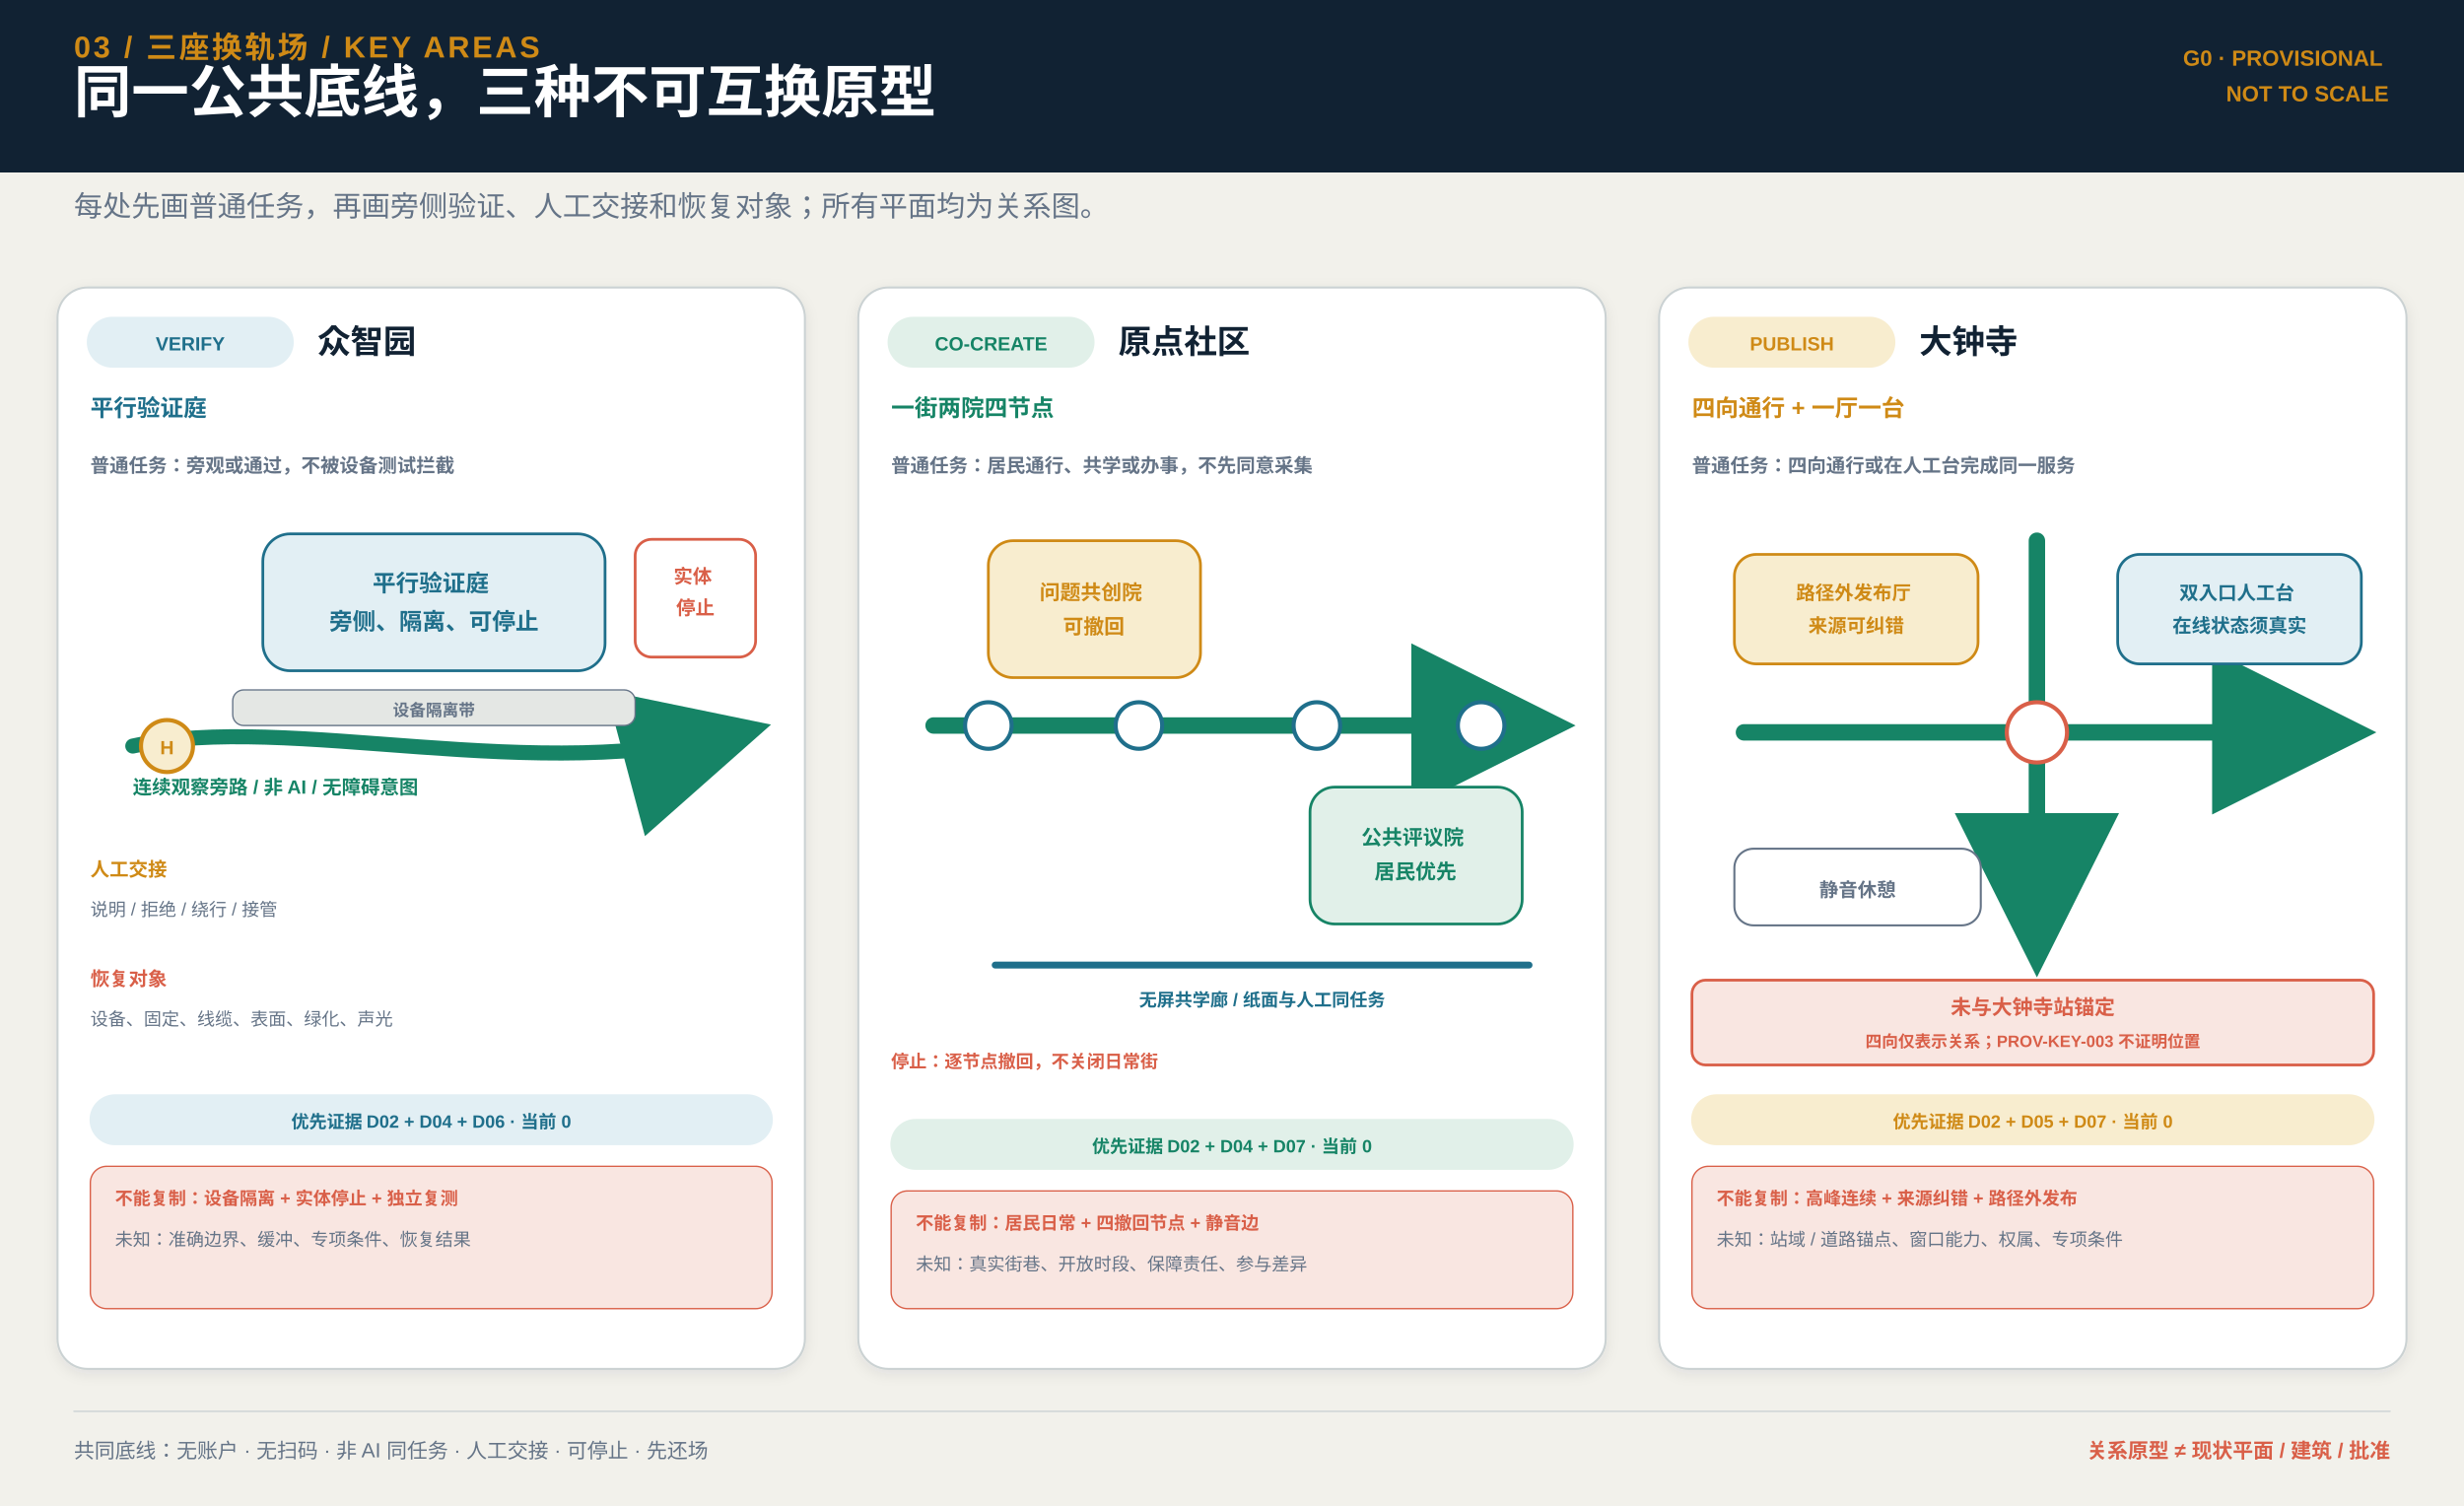
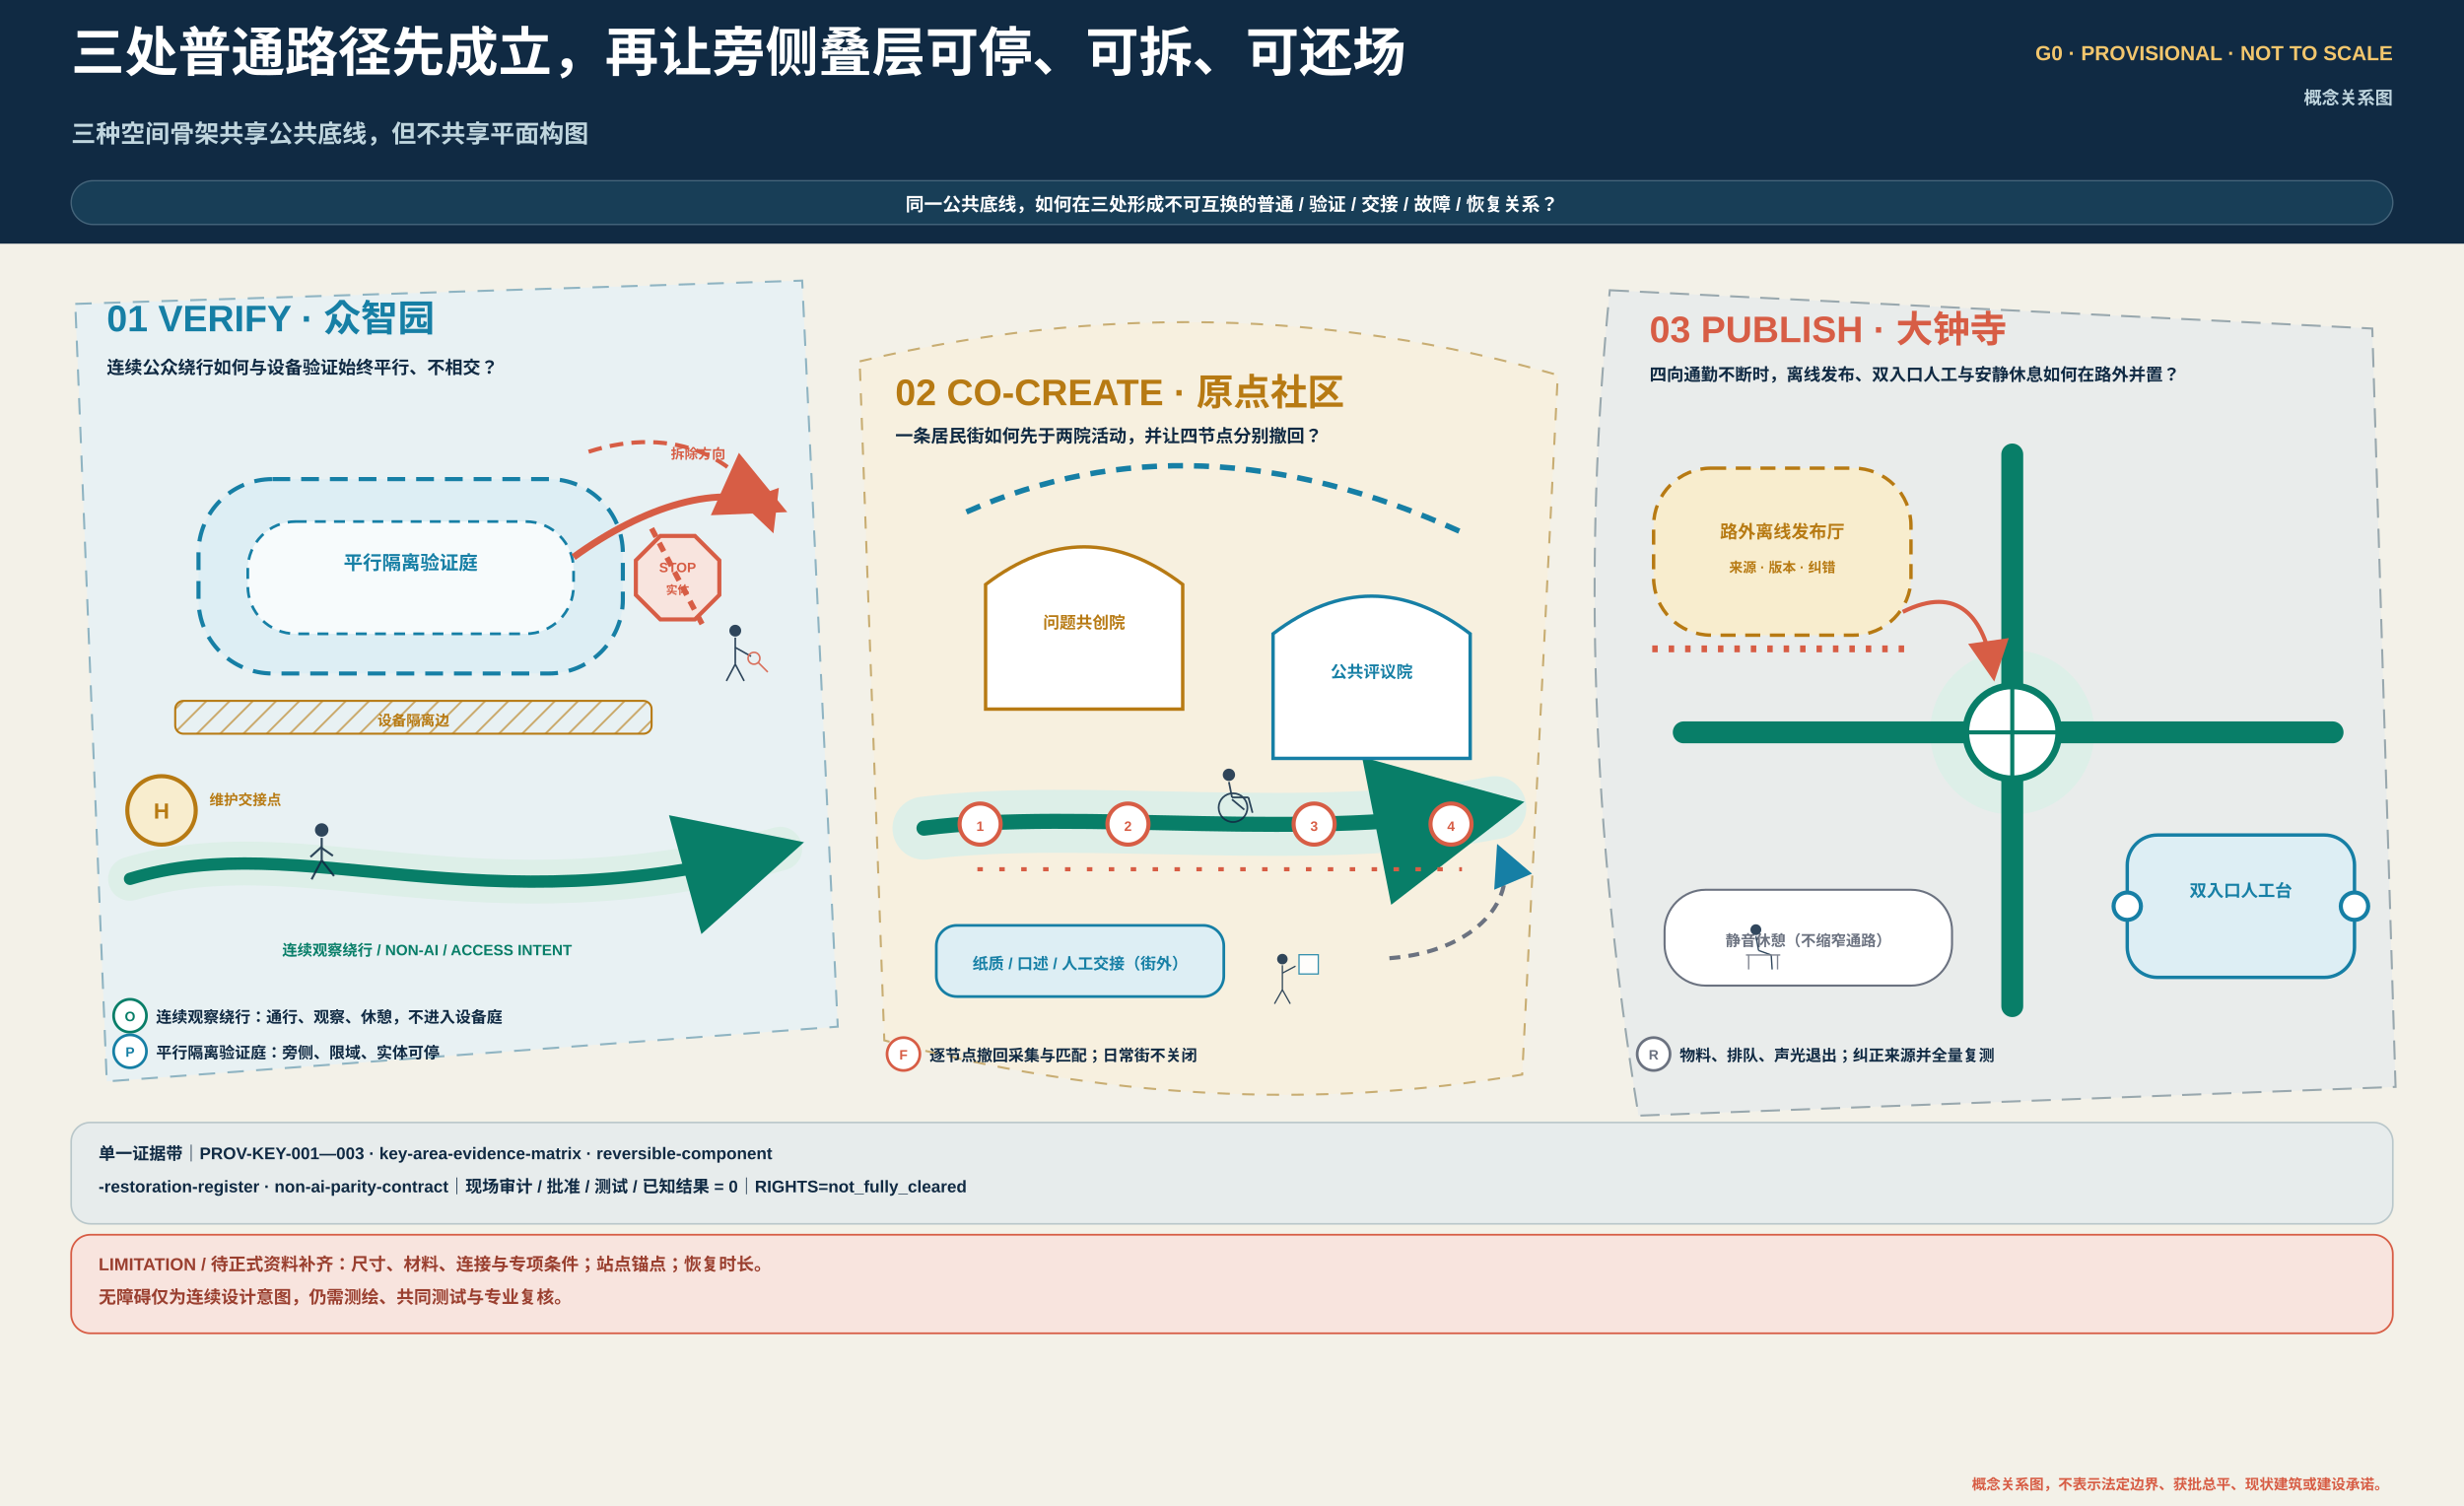
- <svg xmlns="http://www.w3.org/2000/svg" width="1800" height="1100" viewBox="0 0 1800 1100" role="img">
+ <svg xmlns="http://www.w3.org/2000/svg" width="1800" height="1100" viewBox="0 0 1800 1100" role="img" aria-labelledby="title desc" data-task3-contract="r19-spatial-drawings-v1" data-family="key-areas" data-language="zh" data-main-question-count="1">
  <defs>
+     <pattern id="hatch-gold" width="12" height="12" patternUnits="userSpaceOnUse" patternTransform="rotate(45)">
+       <line x1="0" y1="0" x2="0" y2="12" stroke="#B77A13" stroke-width="3" opacity=".55" />
+     </pattern>
+     <pattern id="hatch-coral" width="12" height="12" patternUnits="userSpaceOnUse" patternTransform="rotate(45)">
+       <line x1="0" y1="0" x2="0" y2="12" stroke="#D75D45" stroke-width="3" opacity=".52" />
+     </pattern>
    <marker id="arrow-green" markerWidth="10" markerHeight="10" refX="8" refY="5" orient="auto">
-       <path d="M0,0 L10,5 L0,10 Z" fill="#168466" />
+       <path d="M0,0 L10,5 L0,10 Z" fill="#087E68" />
    </marker>
-     <marker id="arrow-ink" markerWidth="10" markerHeight="10" refX="8" refY="5" orient="auto">
-       <path d="M0,0 L10,5 L0,10 Z" fill="#112233" />
+     <marker id="arrow-coral" markerWidth="10" markerHeight="10" refX="8" refY="5" orient="auto">
+       <path d="M0,0 L10,5 L0,10 Z" fill="#D75D45" />
    </marker>
-     <pattern id="hatch" width="12" height="12" patternUnits="userSpaceOnUse" patternTransform="rotate(45)">
-       <line x1="0" y1="0" x2="0" y2="12" stroke="#CF8A16" stroke-width="3" opacity=".55" />
-     </pattern>
-     <filter id="shadow" x="-20%" y="-20%" width="140%" height="140%">
-       <feDropShadow dx="0" dy="3" stdDeviation="5" flood-color="#112233" flood-opacity=".08" />
+     <marker id="arrow-blue" markerWidth="10" markerHeight="10" refX="8" refY="5" orient="auto">
+       <path d="M0,0 L10,5 L0,10 Z" fill="#167FA5" />
+     </marker>
+     <filter id="soft-shadow" x="-15%" y="-15%" width="130%" height="130%">
+       <feDropShadow dx="0" dy="4" stdDeviation="7" flood-color="#102A43" flood-opacity=".10" />
    </filter>
  </defs>
-   <rect width="1800" height="1100" fill="#F2F1EB" />
-   <rect width="1800" height="126" fill="#112233" />
-   <text x="54" y="42" text-anchor="start" fill="#CF8A16" font-family="Noto Sans SC, Microsoft YaHei, Segoe UI, Arial, sans-serif" font-size="22" font-weight="700" font-style="normal" letter-spacing="2" text-rendering="geometricPrecision">
-     <tspan x="54" dy="0">03 / 三座换轨场 / KEY AREAS</tspan>
-   </text>
-   <text x="54" y="82" text-anchor="start" fill="#FFFFFF" font-family="Noto Sans SC, Microsoft YaHei, Segoe UI, Arial, sans-serif" font-size="42" font-weight="700" font-style="normal" letter-spacing="0" text-rendering="geometricPrecision">
-     <tspan x="54" dy="0">同一公共底线，三种不可互换原型</tspan>
-   </text>
-   <text x="1745" y="48" text-anchor="end" fill="#CF8A16" font-family="Noto Sans SC, Microsoft YaHei, Segoe UI, Arial, sans-serif" font-size="16" font-weight="700" font-style="normal" letter-spacing="0" text-rendering="geometricPrecision">
-     <tspan x="1745" dy="0">G0 · PROVISIONAL</tspan>
-     <tspan x="1745" dy="26">NOT TO SCALE</tspan>
-   </text>
-   <text x="54" y="158" text-anchor="start" fill="#657487" font-family="Noto Sans SC, Microsoft YaHei, Segoe UI, Arial, sans-serif" font-size="21" font-weight="400" font-style="normal" letter-spacing="0" text-rendering="geometricPrecision">
-     <tspan x="54" dy="0">每处先画普通任务，再画旁侧验证、人工交接和恢复对象；所有平面均为关系图。</tspan>
-   </text>
-   <rect x="42" y="210" width="546" height="790" rx="22" fill="#FFFFFF" stroke="#CBD2D3" stroke-width="1.5" filter="url(#shadow)" />
-   <rect x="64" y="232" width="150" height="36" rx="18" fill="#E2EFF4" stroke="#E2EFF4" stroke-width="1.2" />
-   <text x="139.0" y="256" text-anchor="middle" fill="#1F6F8B" font-family="Noto Sans SC, Microsoft YaHei, Segoe UI, Arial, sans-serif" font-size="14" font-weight="700" font-style="normal" letter-spacing="0" text-rendering="geometricPrecision">
-     <tspan x="139.0" dy="0">VERIFY</tspan>
-   </text>
-   <text x="232" y="258" text-anchor="start" fill="#112233" font-family="Noto Sans SC, Microsoft YaHei, Segoe UI, Arial, sans-serif" font-size="24" font-weight="700" font-style="normal" letter-spacing="0" text-rendering="geometricPrecision">
-     <tspan x="232" dy="0">众智园</tspan>
-   </text>
-   <text x="66" y="304" text-anchor="start" fill="#1F6F8B" font-family="Noto Sans SC, Microsoft YaHei, Segoe UI, Arial, sans-serif" font-size="17" font-weight="700" font-style="normal" letter-spacing="0" text-rendering="geometricPrecision">
-     <tspan x="66" dy="0">平行验证庭</tspan>
-   </text>
-   <rect x="627" y="210" width="546" height="790" rx="22" fill="#FFFFFF" stroke="#CBD2D3" stroke-width="1.5" filter="url(#shadow)" />
-   <rect x="649" y="232" width="150" height="36" rx="18" fill="#E1F0E9" stroke="#E1F0E9" stroke-width="1.2" />
-   <text x="724.0" y="256" text-anchor="middle" fill="#168466" font-family="Noto Sans SC, Microsoft YaHei, Segoe UI, Arial, sans-serif" font-size="14" font-weight="700" font-style="normal" letter-spacing="0" text-rendering="geometricPrecision">
-     <tspan x="724.0" dy="0">CO-CREATE</tspan>
-   </text>
-   <text x="817" y="258" text-anchor="start" fill="#112233" font-family="Noto Sans SC, Microsoft YaHei, Segoe UI, Arial, sans-serif" font-size="24" font-weight="700" font-style="normal" letter-spacing="0" text-rendering="geometricPrecision">
-     <tspan x="817" dy="0">原点社区</tspan>
-   </text>
-   <text x="651" y="304" text-anchor="start" fill="#168466" font-family="Noto Sans SC, Microsoft YaHei, Segoe UI, Arial, sans-serif" font-size="17" font-weight="700" font-style="normal" letter-spacing="0" text-rendering="geometricPrecision">
-     <tspan x="651" dy="0">一街两院四节点</tspan>
-   </text>
-   <rect x="1212" y="210" width="546" height="790" rx="22" fill="#FFFFFF" stroke="#CBD2D3" stroke-width="1.5" filter="url(#shadow)" />
-   <rect x="1234" y="232" width="150" height="36" rx="18" fill="#F8EDCF" stroke="#F8EDCF" stroke-width="1.2" />
-   <text x="1309.0" y="256" text-anchor="middle" fill="#CF8A16" font-family="Noto Sans SC, Microsoft YaHei, Segoe UI, Arial, sans-serif" font-size="14" font-weight="700" font-style="normal" letter-spacing="0" text-rendering="geometricPrecision">
-     <tspan x="1309.0" dy="0">PUBLISH</tspan>
-   </text>
-   <text x="1402" y="258" text-anchor="start" fill="#112233" font-family="Noto Sans SC, Microsoft YaHei, Segoe UI, Arial, sans-serif" font-size="24" font-weight="700" font-style="normal" letter-spacing="0" text-rendering="geometricPrecision">
-     <tspan x="1402" dy="0">大钟寺</tspan>
-   </text>
-   <text x="1236" y="304" text-anchor="start" fill="#CF8A16" font-family="Noto Sans SC, Microsoft YaHei, Segoe UI, Arial, sans-serif" font-size="17" font-weight="700" font-style="normal" letter-spacing="0" text-rendering="geometricPrecision">
-     <tspan x="1236" dy="0">四向通行 + 一厅一台</tspan>
-   </text>
-   <text x="66" y="345" text-anchor="start" fill="#657487" font-family="Noto Sans SC, Microsoft YaHei, Segoe UI, Arial, sans-serif" font-size="14" font-weight="600" font-style="normal" letter-spacing="0" text-rendering="geometricPrecision">
-     <tspan x="66" dy="0">普通任务：旁观或通过，不被设备测试拦截</tspan>
-   </text>
-   <path d="M97 545 C212 520 392 575 542 535" fill="none" stroke="#168466" stroke-width="11" stroke-linecap="round" stroke-linejoin="round" opacity="1.0" marker-end="url(#arrow-green)" />
-   <text x="97" y="580" text-anchor="start" fill="#168466" font-family="Noto Sans SC, Microsoft YaHei, Segoe UI, Arial, sans-serif" font-size="14" font-weight="700" font-style="normal" letter-spacing="0" text-rendering="geometricPrecision">
-     <tspan x="97" dy="0">连续观察旁路 / 非 AI / 无障碍意图</tspan>
-   </text>
-   <rect x="192" y="390" width="250" height="100" rx="20" fill="#E2EFF4" stroke="#1F6F8B" stroke-width="2" />
-   <text x="317" y="432" text-anchor="middle" fill="#1F6F8B" font-family="Noto Sans SC, Microsoft YaHei, Segoe UI, Arial, sans-serif" font-size="17" font-weight="700" font-style="normal" letter-spacing="0" text-rendering="geometricPrecision">
-     <tspan x="317" dy="0">平行验证庭</tspan>
-     <tspan x="317" dy="28">旁侧、隔离、可停止</tspan>
-   </text>
-   <rect x="170" y="504" width="294" height="26" rx="8" fill="#E4E7E4" stroke="#657487" stroke-width="1" />
-   <text x="317" y="523" text-anchor="middle" fill="#657487" font-family="Noto Sans SC, Microsoft YaHei, Segoe UI, Arial, sans-serif" font-size="12" font-weight="700" font-style="normal" letter-spacing="0" text-rendering="geometricPrecision">
-     <tspan x="317" dy="0">设备隔离带</tspan>
-   </text>
-   <rect x="464" y="394" width="88" height="86" rx="12" fill="#FFFFFF" stroke="#D95F48" stroke-width="2" />
-   <text x="508" y="426" text-anchor="middle" fill="#D95F48" font-family="Noto Sans SC, Microsoft YaHei, Segoe UI, Arial, sans-serif" font-size="14" font-weight="700" font-style="normal" letter-spacing="0" text-rendering="geometricPrecision">
-     <tspan x="508" dy="0">实体</tspan>
-     <tspan x="508" dy="23">停止</tspan>
-   </text>
-   <circle cx="122" cy="545" r="19" fill="#F8EDCF" stroke="#CF8A16" stroke-width="3" />
-   <text x="122" y="551" text-anchor="middle" fill="#CF8A16" font-family="Noto Sans SC, Microsoft YaHei, Segoe UI, Arial, sans-serif" font-size="14" font-weight="700" font-style="normal" letter-spacing="0" text-rendering="geometricPrecision">
-     <tspan x="122" dy="0">H</tspan>
-   </text>
-   <text x="66" y="640" text-anchor="start" fill="#CF8A16" font-family="Noto Sans SC, Microsoft YaHei, Segoe UI, Arial, sans-serif" font-size="14" font-weight="700" font-style="normal" letter-spacing="0" text-rendering="geometricPrecision">
-     <tspan x="66" dy="0">人工交接</tspan>
-   </text>
-   <text x="66" y="669" text-anchor="start" fill="#657487" font-family="Noto Sans SC, Microsoft YaHei, Segoe UI, Arial, sans-serif" font-size="13" font-weight="400" font-style="normal" letter-spacing="0" text-rendering="geometricPrecision">
-     <tspan x="66" dy="0">说明 / 拒绝 / 绕行 / 接管</tspan>
-   </text>
-   <text x="66" y="720" text-anchor="start" fill="#D95F48" font-family="Noto Sans SC, Microsoft YaHei, Segoe UI, Arial, sans-serif" font-size="14" font-weight="700" font-style="normal" letter-spacing="0" text-rendering="geometricPrecision">
-     <tspan x="66" dy="0">恢复对象</tspan>
-   </text>
-   <text x="66" y="749" text-anchor="start" fill="#657487" font-family="Noto Sans SC, Microsoft YaHei, Segoe UI, Arial, sans-serif" font-size="13" font-weight="400" font-style="normal" letter-spacing="0" text-rendering="geometricPrecision">
-     <tspan x="66" dy="0">设备、固定、线缆、表面、绿化、声光</tspan>
-   </text>
-   <rect x="66" y="800" width="498" height="36" rx="18" fill="#E2EFF4" stroke="#E2EFF4" stroke-width="1.2" />
-   <text x="315.0" y="824" text-anchor="middle" fill="#1F6F8B" font-family="Noto Sans SC, Microsoft YaHei, Segoe UI, Arial, sans-serif" font-size="13" font-weight="700" font-style="normal" letter-spacing="0" text-rendering="geometricPrecision">
-     <tspan x="315.0" dy="0">优先证据 D02 + D04 + D06 · 当前 0</tspan>
-   </text>
-   <rect x="66" y="852" width="498" height="104" rx="12" fill="#F9E6E1" stroke="#D95F48" stroke-width="1" />
-   <text x="84" y="880" text-anchor="start" fill="#D95F48" font-family="Noto Sans SC, Microsoft YaHei, Segoe UI, Arial, sans-serif" font-size="13" font-weight="700" font-style="normal" letter-spacing="0" text-rendering="geometricPrecision">
-     <tspan x="84" dy="0">不能复制：设备隔离 + 实体停止 + 独立复测</tspan>
-   </text>
-   <text x="84" y="910" text-anchor="start" fill="#657487" font-family="Noto Sans SC, Microsoft YaHei, Segoe UI, Arial, sans-serif" font-size="13" font-weight="500" font-style="normal" letter-spacing="0" text-rendering="geometricPrecision">
-     <tspan x="84" dy="0">未知：准确边界、缓冲、专项条件、恢复结果</tspan>
-   </text>
-   <text x="651" y="345" text-anchor="start" fill="#657487" font-family="Noto Sans SC, Microsoft YaHei, Segoe UI, Arial, sans-serif" font-size="14" font-weight="600" font-style="normal" letter-spacing="0" text-rendering="geometricPrecision">
-     <tspan x="651" dy="0">普通任务：居民通行、共学或办事，不先同意采集</tspan>
-   </text>
-   <line x1="682" y1="530" x2="1127" y2="530" stroke="#168466" stroke-width="12" stroke-linecap="round" opacity="1.0" marker-end="url(#arrow-green)" />
-   <circle cx="722" cy="530" r="17" fill="#FFFFFF" stroke="#1F6F8B" stroke-width="3" />
-   <circle cx="832" cy="530" r="17" fill="#FFFFFF" stroke="#1F6F8B" stroke-width="3" />
-   <circle cx="962" cy="530" r="17" fill="#FFFFFF" stroke="#1F6F8B" stroke-width="3" />
-   <circle cx="1082" cy="530" r="17" fill="#FFFFFF" stroke="#1F6F8B" stroke-width="3" />
-   <rect x="722" y="395" width="155" height="100" rx="18" fill="#F8EDCF" stroke="#CF8A16" stroke-width="2" />
-   <rect x="957" y="575" width="155" height="100" rx="18" fill="#E1F0E9" stroke="#168466" stroke-width="2" />
-   <text x="799" y="438" text-anchor="middle" fill="#CF8A16" font-family="Noto Sans SC, Microsoft YaHei, Segoe UI, Arial, sans-serif" font-size="15" font-weight="700" font-style="normal" letter-spacing="0" text-rendering="geometricPrecision">
-     <tspan x="799" dy="0">问题共创院</tspan>
-     <tspan x="799" dy="25">可撤回</tspan>
-   </text>
-   <text x="1034" y="617" text-anchor="middle" fill="#168466" font-family="Noto Sans SC, Microsoft YaHei, Segoe UI, Arial, sans-serif" font-size="15" font-weight="700" font-style="normal" letter-spacing="0" text-rendering="geometricPrecision">
-     <tspan x="1034" dy="0">公共评议院</tspan>
-     <tspan x="1034" dy="25">居民优先</tspan>
-   </text>
-   <line x1="727" y1="705" x2="1117" y2="705" stroke="#1F6F8B" stroke-width="5" stroke-linecap="round" opacity="1.0" />
-   <text x="922" y="735" text-anchor="middle" fill="#1F6F8B" font-family="Noto Sans SC, Microsoft YaHei, Segoe UI, Arial, sans-serif" font-size="13" font-weight="700" font-style="normal" letter-spacing="0" text-rendering="geometricPrecision">
-     <tspan x="922" dy="0">无屏共学廊 / 纸面与人工同任务</tspan>
-   </text>
-   <text x="651" y="780" text-anchor="start" fill="#D95F48" font-family="Noto Sans SC, Microsoft YaHei, Segoe UI, Arial, sans-serif" font-size="13" font-weight="700" font-style="normal" letter-spacing="0" text-rendering="geometricPrecision">
-     <tspan x="651" dy="0">停止：逐节点撤回，不关闭日常街</tspan>
-   </text>
-   <rect x="651" y="818" width="498" height="36" rx="18" fill="#E1F0E9" stroke="#E1F0E9" stroke-width="1.2" />
-   <text x="900.0" y="842" text-anchor="middle" fill="#168466" font-family="Noto Sans SC, Microsoft YaHei, Segoe UI, Arial, sans-serif" font-size="13" font-weight="700" font-style="normal" letter-spacing="0" text-rendering="geometricPrecision">
-     <tspan x="900.0" dy="0">优先证据 D02 + D04 + D07 · 当前 0</tspan>
-   </text>
-   <rect x="651" y="870" width="498" height="86" rx="12" fill="#F9E6E1" stroke="#D95F48" stroke-width="1" />
-   <text x="669" y="898" text-anchor="start" fill="#D95F48" font-family="Noto Sans SC, Microsoft YaHei, Segoe UI, Arial, sans-serif" font-size="13" font-weight="700" font-style="normal" letter-spacing="0" text-rendering="geometricPrecision">
-     <tspan x="669" dy="0">不能复制：居民日常 + 四撤回节点 + 静音边</tspan>
-   </text>
-   <text x="669" y="928" text-anchor="start" fill="#657487" font-family="Noto Sans SC, Microsoft YaHei, Segoe UI, Arial, sans-serif" font-size="13" font-weight="500" font-style="normal" letter-spacing="0" text-rendering="geometricPrecision">
-     <tspan x="669" dy="0">未知：真实街巷、开放时段、保障责任、参与差异</tspan>
-   </text>
-   <text x="1236" y="345" text-anchor="start" fill="#657487" font-family="Noto Sans SC, Microsoft YaHei, Segoe UI, Arial, sans-serif" font-size="14" font-weight="600" font-style="normal" letter-spacing="0" text-rendering="geometricPrecision">
-     <tspan x="1236" dy="0">普通任务：四向通行或在人工台完成同一服务</tspan>
-   </text>
-   <line x1="1274" y1="535" x2="1712" y2="535" stroke="#168466" stroke-width="12" stroke-linecap="round" opacity="1.0" marker-end="url(#arrow-green)" />
-   <line x1="1488" y1="395" x2="1488" y2="690" stroke="#168466" stroke-width="12" stroke-linecap="round" opacity="1.0" marker-end="url(#arrow-green)" />
-   <circle cx="1488" cy="535" r="22" fill="#FFFFFF" stroke="#D95F48" stroke-width="3" />
-   <rect x="1267" y="405" width="178" height="80" rx="16" fill="#F8EDCF" stroke="#CF8A16" stroke-width="2" />
-   <text x="1356" y="438" text-anchor="middle" fill="#CF8A16" font-family="Noto Sans SC, Microsoft YaHei, Segoe UI, Arial, sans-serif" font-size="14" font-weight="700" font-style="normal" letter-spacing="0" text-rendering="geometricPrecision">
-     <tspan x="1356" dy="0">路径外发布厅</tspan>
-     <tspan x="1356" dy="24">来源可纠错</tspan>
-   </text>
-   <rect x="1547" y="405" width="178" height="80" rx="16" fill="#E2EFF4" stroke="#1F6F8B" stroke-width="2" />
-   <text x="1636" y="438" text-anchor="middle" fill="#1F6F8B" font-family="Noto Sans SC, Microsoft YaHei, Segoe UI, Arial, sans-serif" font-size="14" font-weight="700" font-style="normal" letter-spacing="0" text-rendering="geometricPrecision">
-     <tspan x="1636" dy="0">双入口人工台</tspan>
-     <tspan x="1636" dy="24">在线状态须真实</tspan>
-   </text>
-   <rect x="1267" y="620" width="180" height="56" rx="14" fill="#FFFFFF" stroke="#657487" stroke-width="1.5" />
-   <text x="1357" y="655" text-anchor="middle" fill="#657487" font-family="Noto Sans SC, Microsoft YaHei, Segoe UI, Arial, sans-serif" font-size="14" font-weight="700" font-style="normal" letter-spacing="0" text-rendering="geometricPrecision">
-     <tspan x="1357" dy="0">静音休憩</tspan>
-   </text>
-   <rect x="1236" y="716" width="498" height="62" rx="10" fill="#F9E6E1" stroke="#D95F48" stroke-width="2" />
-   <text x="1485" y="741" text-anchor="middle" fill="#D95F48" font-family="Noto Sans SC, Microsoft YaHei, Segoe UI, Arial, sans-serif" font-size="15" font-weight="700" font-style="normal" letter-spacing="0" text-rendering="geometricPrecision">
-     <tspan x="1485" dy="0">未与大钟寺站锚定</tspan>
-   </text>
-   <text x="1485" y="765" text-anchor="middle" fill="#D95F48" font-family="Noto Sans SC, Microsoft YaHei, Segoe UI, Arial, sans-serif" font-size="12" font-weight="600" font-style="normal" letter-spacing="0" text-rendering="geometricPrecision">
-     <tspan x="1485" dy="0">四向仅表示关系；PROV-KEY-003 不证明位置</tspan>
-   </text>
-   <rect x="1236" y="800" width="498" height="36" rx="18" fill="#F8EDCF" stroke="#F8EDCF" stroke-width="1.2" />
-   <text x="1485.0" y="824" text-anchor="middle" fill="#CF8A16" font-family="Noto Sans SC, Microsoft YaHei, Segoe UI, Arial, sans-serif" font-size="13" font-weight="700" font-style="normal" letter-spacing="0" text-rendering="geometricPrecision">
-     <tspan x="1485.0" dy="0">优先证据 D02 + D05 + D07 · 当前 0</tspan>
-   </text>
-   <rect x="1236" y="852" width="498" height="104" rx="12" fill="#F9E6E1" stroke="#D95F48" stroke-width="1" />
-   <text x="1254" y="880" text-anchor="start" fill="#D95F48" font-family="Noto Sans SC, Microsoft YaHei, Segoe UI, Arial, sans-serif" font-size="13" font-weight="700" font-style="normal" letter-spacing="0" text-rendering="geometricPrecision">
-     <tspan x="1254" dy="0">不能复制：高峰连续 + 来源纠错 + 路径外发布</tspan>
-   </text>
-   <text x="1254" y="910" text-anchor="start" fill="#657487" font-family="Noto Sans SC, Microsoft YaHei, Segoe UI, Arial, sans-serif" font-size="13" font-weight="500" font-style="normal" letter-spacing="0" text-rendering="geometricPrecision">
-     <tspan x="1254" dy="0">未知：站域 / 道路锚点、窗口能力、权属、专项条件</tspan>
-   </text>
-   <line x1="54" y1="1031" x2="1746" y2="1031" stroke="#CBD2D3" stroke-width="1" stroke-linecap="round" opacity="1.0" />
-   <text x="54" y="1065" text-anchor="start" fill="#657487" font-family="Noto Sans SC, Microsoft YaHei, Segoe UI, Arial, sans-serif" font-size="15" font-weight="500" font-style="normal" letter-spacing="0" text-rendering="geometricPrecision">
-     <tspan x="54" dy="0">共同底线：无账户 · 无扫码 · 非 AI 同任务 · 人工交接 · 可停止 · 先还场</tspan>
-   </text>
-   <text x="1746" y="1065" text-anchor="end" fill="#D95F48" font-family="Noto Sans SC, Microsoft YaHei, Segoe UI, Arial, sans-serif" font-size="15" font-weight="700" font-style="normal" letter-spacing="0" text-rendering="geometricPrecision">
-     <tspan x="1746" dy="0">关系原型 ≠ 现状平面 / 建筑 / 批准</tspan>
-   </text>
+   <rect x="0" y="0" width="1800" height="1100" fill="#F3F1E8" />
+   <rect x="0" y="0" width="1800" height="178" fill="#102A43" />
+   <g data-collision-zone="header-title">
+     <text x="52" y="52" font-family="Microsoft YaHei,Segoe UI,Arial,sans-serif" font-size="39" font-weight="900" fill="#FFFFFF" text-anchor="start" data-label="true">
+       <tspan x="52" dy="0">三处普通路径先成立，再让旁侧叠层可停、可拆、可还场</tspan>
+     </text>
+     <text x="52" y="104" font-family="Microsoft YaHei,Segoe UI,Arial,sans-serif" font-size="18" font-weight="700" fill="#BFD5DE" text-anchor="start" data-label="true">
+       <tspan x="52" dy="0">三种空间骨架共享公共底线，但不共享平面构图</tspan>
+     </text>
+   </g>
+   <g data-collision-zone="header-status">
+     <text x="1748" y="44" font-family="Microsoft YaHei,Segoe UI,Arial,sans-serif" font-size="15" font-weight="900" fill="#F2C66D" text-anchor="end" data-label="true">
+       <tspan x="1748" dy="0">G0 · PROVISIONAL · NOT TO SCALE</tspan>
+     </text>
+     <text x="1748" y="76" font-family="Microsoft YaHei,Segoe UI,Arial,sans-serif" font-size="13" font-weight="700" fill="#BFD5DE" text-anchor="end" data-label="true">
+       <tspan x="1748" dy="0">概念关系图</tspan>
+     </text>
+   </g>
+   <g data-collision-zone="main-question">
+     <rect x="52" y="132" width="1696" height="32" rx="16" fill="#183E57" stroke="#45647A" stroke-width="1" />
+     <text x="900" y="154" font-family="Microsoft YaHei,Segoe UI,Arial,sans-serif" font-size="13.5" font-weight="800" fill="#FFFFFF" text-anchor="middle" data-label="true" data-role="main-question" data-object-id="key-areas-main-question">
+       <tspan x="900" dy="0">同一公共底线，如何在三处形成不可互换的普通 / 验证 / 交接 / 故障 / 恢复关系？</tspan>
+     </text>
+   </g>
+   <g data-place-root="zhongzhiyuan" data-place="zhongzhiyuan" data-composition="parallel-bypass-proof-court" data-collision-zone="zzy-root">
+     <path d="M55 222 L586 205 L612 750 L78 790 Z" fill="#E8F1F3" stroke="#8FB4C2" stroke-width="1.5" stroke-dasharray="12 9" />
+     <g data-collision-zone="zzy-heading">
+       <text x="78" y="242" font-family="Microsoft YaHei,Segoe UI,Arial,sans-serif" font-size="27" font-weight="900" fill="#167FA5" text-anchor="start" data-label="true">
+         <tspan x="78" dy="0">01  VERIFY · 众智园</tspan>
+       </text>
+       <text x="78" y="273" font-family="Microsoft YaHei,Segoe UI,Arial,sans-serif" font-size="13" font-weight="750" fill="#102A43" text-anchor="start" data-label="true">
+         <tspan x="78" dy="0">连续公众绕行如何与设备验证始终平行、不相交？</tspan>
+       </text>
+     </g>
+     <g data-place="zhongzhiyuan" data-object-kind="ordinary" data-object-id="zzy-ordinary">
+       <path d="M95 642 C220 604 350 680 570 620" fill="none" stroke="#DDEFE8" stroke-width="32" stroke-linecap="round" />
+     </g>
+     <g data-place="zhongzhiyuan" data-object-kind="ordinary-path" data-object-id="zzy-ordinary-path" data-continuity="continuous">
+       <path d="M95 642 C220 604 350 680 570 620" fill="none" stroke="#087E68" stroke-width="9" stroke-linecap="round" marker-end="url(#arrow-green)" />
+     </g>
+     <g data-place="zhongzhiyuan" data-object-kind="proof" data-object-id="zzy-proof">
+       <rect x="145" y="350" width="310" height="142" rx="54" fill="#DDEEF4" stroke="#167FA5" stroke-width="3" stroke-dasharray="13 8" />
+     </g>
+     <g data-place="zhongzhiyuan" data-object-kind="proof-court" data-object-id="zzy-proof-court">
+       <rect x="181" y="381" width="238" height="82" rx="35" fill="#F7FBFC" stroke="#167FA5" stroke-width="2" stroke-dasharray="8 6" />
+     </g>
+     <g data-place="zhongzhiyuan" data-object-kind="isolation-edge" data-object-id="zzy-isolation-edge">
+       <rect x="128" y="512" width="348" height="24" rx="6" fill="url(#hatch-gold)" stroke="#B77A13" stroke-width="1.5" />
+     </g>
+     <g data-place="zhongzhiyuan" data-object-kind="handoff" data-object-id="zzy-handoff">
+       <circle cx="118" cy="592" r="25" fill="#F8EDCE" stroke="#B77A13" stroke-width="3" />
+       <text x="118" y="598" font-family="Microsoft YaHei,Segoe UI,Arial,sans-serif" font-size="16" font-weight="900" fill="#B77A13" text-anchor="middle" data-label="true">
+         <tspan x="118" dy="0">H</tspan>
+       </text>
+       <text x="153" y="588" font-family="Microsoft YaHei,Segoe UI,Arial,sans-serif" font-size="10.5" font-weight="850" fill="#B77A13" text-anchor="start" data-label="true" data-object-id="zzy-plan-handoff-label">
+         <tspan x="153" dy="0">维护交接点</tspan>
+       </text>
+     </g>
+     <g data-place="zhongzhiyuan" data-object-kind="physical-stop" data-object-id="zzy-physical-stop">
+       <polygon points="525.488,434.629 507.629,452.488 482.371,452.488 464.512,434.629 464.512,409.371 482.371,391.512 507.629,391.512 525.488,409.371" fill="#F8E4DE" stroke="#D75D45" stroke-width="3" />
+       <text x="495" y="418" font-family="Microsoft YaHei,Segoe UI,Arial,sans-serif" font-size="10" font-weight="900" fill="#D75D45" text-anchor="middle" data-label="true">
+         <tspan x="495" dy="0">STOP</tspan>
+       </text>
+       <text x="495" y="434" font-family="Microsoft YaHei,Segoe UI,Arial,sans-serif" font-size="8.5" font-weight="800" fill="#D75D45" text-anchor="middle" data-label="true">
+         <tspan x="495" dy="0">实体</tspan>
+       </text>
+     </g>
+     <g data-place="zhongzhiyuan" data-object-kind="failure" data-object-id="zzy-failure">
+       <path d="M476 386 L514 458" fill="none" stroke="#D75D45" stroke-width="4" stroke-dasharray="7 5" />
+     </g>
+     <g data-place="zhongzhiyuan" data-object-kind="restoration" data-object-id="zzy-restoration">
+       <path d="M430 330 C492 310 545 334 563 384" fill="none" stroke="#D75D45" stroke-width="3" stroke-dasharray="10 6" marker-end="url(#arrow-coral)" />
+     </g>
+     <g data-place="zhongzhiyuan" data-object-kind="removal-direction" data-object-id="zzy-removal-direction">
+       <path d="M419 407 C470 370 526 352 566 370" fill="none" stroke="#D75D45" stroke-width="5" marker-end="url(#arrow-coral)" />
+     </g>
+     <g data-collision-zone="zzy-map-labels">
+       <text x="300" y="416" font-family="Microsoft YaHei,Segoe UI,Arial,sans-serif" font-size="14" font-weight="850" fill="#167FA5" text-anchor="middle" data-label="true">
+         <tspan x="300" dy="0">平行隔离验证庭</tspan>
+       </text>
+       <text x="302" y="530" font-family="Microsoft YaHei,Segoe UI,Arial,sans-serif" font-size="10.5" font-weight="800" fill="#B77A13" text-anchor="middle" data-label="true">
+         <tspan x="302" dy="0">设备隔离边</tspan>
+       </text>
+       <text x="312" y="698" font-family="Microsoft YaHei,Segoe UI,Arial,sans-serif" font-size="11" font-weight="850" fill="#087E68" text-anchor="middle" data-label="true">
+         <tspan x="312" dy="0">连续观察绕行 / NON-AI / ACCESS INTENT</tspan>
+       </text>
+       <text x="510" y="335" font-family="Microsoft YaHei,Segoe UI,Arial,sans-serif" font-size="10" font-weight="850" fill="#D75D45" text-anchor="middle" data-label="true">
+         <tspan x="510" dy="0">拆除方向</tspan>
+       </text>
+     </g>
+     <g transform="translate(235 626) scale(0.82)" data-silhouette-type="walking" data-object-id="zzy-silhouette-walking" data-place="zhongzhiyuan" opacity=".86">
+       <circle cx="0" cy="-24" r="6" fill="#102A43" />
+       <line x1="0" y1="-17" x2="0" y2="3" stroke="#102A43" stroke-width="1.886" />
+       <line x1="0" y1="-9" x2="-10" y2="0" stroke="#102A43" stroke-width="1.886" />
+       <line x1="0" y1="-8" x2="10" y2="-1" stroke="#102A43" stroke-width="1.886" />
+       <line x1="0" y1="3" x2="-9" y2="20" stroke="#102A43" stroke-width="1.886" />
+       <line x1="0" y1="3" x2="11" y2="17" stroke="#102A43" stroke-width="1.886" />
+     </g>
+     <g transform="translate(540 478) scale(0.72)" data-silhouette-type="maintenance" data-object-id="zzy-silhouette-maintenance" data-place="zhongzhiyuan" opacity=".86">
+       <circle cx="-4" cy="-24" r="6" fill="#102A43" />
+       <line x1="-4" y1="-17" x2="-4" y2="10" stroke="#102A43" stroke-width="1.656" />
+       <line x1="-4" y1="-7" x2="12" y2="2" stroke="#102A43" stroke-width="1.656" />
+       <line x1="-4" y1="10" x2="-13" y2="27" stroke="#102A43" stroke-width="1.656" />
+       <line x1="-4" y1="10" x2="5" y2="27" stroke="#102A43" stroke-width="1.656" />
+       <circle cx="15" cy="4" r="6" fill="none" stroke="#D75D45" stroke-width="1.656" />
+       <line x1="19" y1="8" x2="29" y2="18" stroke="#D75D45" stroke-width="1.656" />
+     </g>
+     <g data-collision-zone="zzy-callout-o">
+       <circle cx="95" cy="742" r="12" fill="#FFFFFF" stroke="#087E68" stroke-width="2" />
+       <text x="95" y="746" font-family="Microsoft YaHei,Segoe UI,Arial,sans-serif" font-size="10" font-weight="900" fill="#087E68" text-anchor="middle" data-label="true">
+         <tspan x="95" dy="0">O</tspan>
+       </text>
+       <text x="114" y="747" font-family="Microsoft YaHei,Segoe UI,Arial,sans-serif" font-size="11.5" font-weight="750" fill="#102A43" text-anchor="start" data-label="true">
+         <tspan x="114" dy="0">连续观察绕行：通行、观察、休憩，不进入设备庭</tspan>
+       </text>
+     </g>
+     <g data-collision-zone="zzy-callout-p">
+       <circle cx="95" cy="768" r="12" fill="#FFFFFF" stroke="#167FA5" stroke-width="2" />
+       <text x="95" y="772" font-family="Microsoft YaHei,Segoe UI,Arial,sans-serif" font-size="10" font-weight="900" fill="#167FA5" text-anchor="middle" data-label="true">
+         <tspan x="95" dy="0">P</tspan>
+       </text>
+       <text x="114" y="773" font-family="Microsoft YaHei,Segoe UI,Arial,sans-serif" font-size="11.5" font-weight="750" fill="#102A43" text-anchor="start" data-label="true">
+         <tspan x="114" dy="0">平行隔离验证庭：旁侧、限域、实体可停</tspan>
+       </text>
+     </g>
+   </g>
+   <g data-place-root="origin-community" data-place="origin-community" data-composition="street-two-courts-four-nodes" data-collision-zone="origin-root">
+     <path d="M628 264 Q888 202 1138 274 L1112 785 Q884 824 646 760 Z" fill="#F7F0DF" stroke="#C8AD72" stroke-width="1.5" stroke-dasharray="9 9" />
+     <g data-collision-zone="origin-heading">
+       <text x="654" y="296" font-family="Microsoft YaHei,Segoe UI,Arial,sans-serif" font-size="27" font-weight="900" fill="#B77A13" text-anchor="start" data-label="true">
+         <tspan x="654" dy="0">02  CO-CREATE · 原点社区</tspan>
+       </text>
+       <text x="654" y="323" font-family="Microsoft YaHei,Segoe UI,Arial,sans-serif" font-size="13" font-weight="750" fill="#102A43" text-anchor="start" data-label="true" data-object-id="origin-plan-question">
+         <tspan x="654" dy="0">一条居民街如何先于两院活动，并让四节点分别撤回？</tspan>
+       </text>
+     </g>
+     <g data-place="origin-community" data-object-kind="ordinary" data-object-id="origin-ordinary">
+       <path d="M675 605 C790 590 960 616 1092 590" fill="none" stroke="#DDEFE8" stroke-width="46" stroke-linecap="round" />
+     </g>
+     <g data-place="origin-community" data-object-kind="resident-street" data-object-id="origin-resident-street">
+       <path d="M675 605 C790 590 960 616 1092 590" fill="none" stroke="#087E68" stroke-width="11" stroke-linecap="round" marker-end="url(#arrow-green)" />
+     </g>
+     <g data-place="origin-community" data-object-kind="ordinary-path" data-object-id="origin-ordinary-path" data-continuity="continuous">
+       <path d="M675 605 C790 590 960 616 1092 590" fill="none" stroke="#087E68" stroke-width="3" stroke-linecap="round" />
+     </g>
+     <g data-place="origin-community" data-object-kind="court" data-object-id="origin-court-1">
+       <path d="M720 518 L720 427 Q792 372 864 427 L864 518 Z" fill="#FFFFFF" stroke="#B77A13" stroke-width="2.5" />
+     </g>
+     <g data-collision-zone="origin-court-label-1">
+       <text x="792" y="459" font-family="Microsoft YaHei,Segoe UI,Arial,sans-serif" font-size="12" font-weight="850" fill="#B77A13" text-anchor="middle" data-label="true">
+         <tspan x="792" dy="0">问题共创院</tspan>
+       </text>
+     </g>
+     <g data-place="origin-community" data-object-kind="court" data-object-id="origin-court-2">
+       <path d="M930 554 L930 463 Q1002 408 1074 463 L1074 554 Z" fill="#FFFFFF" stroke="#167FA5" stroke-width="2.5" />
+     </g>
+     <g data-collision-zone="origin-court-label-2">
+       <text x="1002" y="495" font-family="Microsoft YaHei,Segoe UI,Arial,sans-serif" font-size="12" font-weight="850" fill="#167FA5" text-anchor="middle" data-label="true">
+         <tspan x="1002" dy="0">公共评议院</tspan>
+       </text>
+     </g>
+     <g data-place="origin-community" data-object-kind="withdrawal-node" data-object-id="origin-node-1">
+       <circle cx="716" cy="602" r="15" fill="#FFFFFF" stroke="#D75D45" stroke-width="3" />
+       <text x="716" y="607" font-family="Microsoft YaHei,Segoe UI,Arial,sans-serif" font-size="10" font-weight="900" fill="#D75D45" text-anchor="middle" data-label="true">
+         <tspan x="716" dy="0">1</tspan>
+       </text>
+     </g>
+     <g data-place="origin-community" data-object-kind="withdrawal-node" data-object-id="origin-node-2">
+       <circle cx="824" cy="602" r="15" fill="#FFFFFF" stroke="#D75D45" stroke-width="3" />
+       <text x="824" y="607" font-family="Microsoft YaHei,Segoe UI,Arial,sans-serif" font-size="10" font-weight="900" fill="#D75D45" text-anchor="middle" data-label="true">
+         <tspan x="824" dy="0">2</tspan>
+       </text>
+     </g>
+     <g data-place="origin-community" data-object-kind="withdrawal-node" data-object-id="origin-node-3">
+       <circle cx="960" cy="602" r="15" fill="#FFFFFF" stroke="#D75D45" stroke-width="3" />
+       <text x="960" y="607" font-family="Microsoft YaHei,Segoe UI,Arial,sans-serif" font-size="10" font-weight="900" fill="#D75D45" text-anchor="middle" data-label="true">
+         <tspan x="960" dy="0">3</tspan>
+       </text>
+     </g>
+     <g data-place="origin-community" data-object-kind="withdrawal-node" data-object-id="origin-node-4">
+       <circle cx="1060" cy="602" r="15" fill="#FFFFFF" stroke="#D75D45" stroke-width="3" />
+       <text x="1060" y="607" font-family="Microsoft YaHei,Segoe UI,Arial,sans-serif" font-size="10" font-weight="900" fill="#D75D45" text-anchor="middle" data-label="true">
+         <tspan x="1060" dy="0">4</tspan>
+       </text>
+     </g>
+     <g data-place="origin-community" data-object-kind="proof" data-object-id="origin-proof">
+       <path d="M706 374 Q872 300 1066 388" fill="none" stroke="#167FA5" stroke-width="4" stroke-dasharray="11 8" />
+     </g>
+     <g data-place="origin-community" data-object-kind="handoff" data-object-id="origin-handoff">
+       <rect x="684" y="676" width="210" height="52" rx="15" fill="#DDEEF4" stroke="#167FA5" stroke-width="2" />
+     </g>
+     <g data-place="origin-community" data-object-kind="handoff-off-street" data-object-id="origin-handoff-off-street" data-off-route="true">
+       <text x="789" y="708" font-family="Microsoft YaHei,Segoe UI,Arial,sans-serif" font-size="11.5" font-weight="850" fill="#167FA5" text-anchor="middle" data-label="true">
+         <tspan x="789" dy="0">纸质 / 口述 / 人工交接（街外）</tspan>
+       </text>
+     </g>
+     <g data-place="origin-community" data-object-kind="failure" data-object-id="origin-failure">
+       <path d="M714 635 L1068 635" fill="none" stroke="#D75D45" stroke-width="3" stroke-dasharray="4 12" />
+     </g>
+     <g data-place="origin-community" data-object-kind="restoration" data-object-id="origin-restoration">
+       <path d="M1015 700 C1080 695 1110 655 1096 622" fill="none" stroke="#6B7280" stroke-width="3" stroke-dasharray="8 6" marker-end="url(#arrow-blue)" />
+     </g>
+     <g transform="translate(900 584) scale(0.75)" data-silhouette-type="wheelchair" data-object-id="origin-silhouette-wheelchair" data-place="origin-community" opacity=".86">
+       <circle cx="-3" cy="-24" r="6" fill="#102A43" />
+       <circle cx="1" cy="8" r="14" fill="none" stroke="#102A43" stroke-width="1.725" />
+       <line x1="-3" y1="-17" x2="0" y2="-2" stroke="#102A43" stroke-width="1.725" />
+       <line x1="0" y1="-2" x2="16" y2="-2" stroke="#102A43" stroke-width="1.725" />
+       <line x1="16" y1="-2" x2="20" y2="13" stroke="#102A43" stroke-width="1.725" />
+       <line x1="0" y1="0" x2="12" y2="10" stroke="#102A43" stroke-width="1.725" />
+     </g>
+     <g transform="translate(940 716) scale(0.64)" data-silhouette-type="staffed-explanation" data-object-id="origin-silhouette-staff" data-place="origin-community" opacity=".86">
+       <circle cx="-5" cy="-24" r="6" fill="#102A43" />
+       <line x1="-5" y1="-17" x2="-5" y2="11" stroke="#102A43" stroke-width="1.472" />
+       <line x1="-5" y1="-8" x2="10" y2="-16" stroke="#102A43" stroke-width="1.472" />
+       <line x1="-5" y1="11" x2="-14" y2="27" stroke="#102A43" stroke-width="1.472" />
+       <line x1="-5" y1="11" x2="4" y2="27" stroke="#102A43" stroke-width="1.472" />
+       <rect x="14" y="-29" width="22" height="22" fill="#FFFFFF" stroke="#167FA5" stroke-width="1.472" />
+     </g>
+     <g data-collision-zone="origin-callout-f">
+       <circle cx="660" cy="770" r="12" fill="#FFFFFF" stroke="#D75D45" stroke-width="2" />
+       <text x="660" y="774" font-family="Microsoft YaHei,Segoe UI,Arial,sans-serif" font-size="10" font-weight="900" fill="#D75D45" text-anchor="middle" data-label="true">
+         <tspan x="660" dy="0">F</tspan>
+       </text>
+       <text x="679" y="775" font-family="Microsoft YaHei,Segoe UI,Arial,sans-serif" font-size="11.5" font-weight="750" fill="#102A43" text-anchor="start" data-label="true">
+         <tspan x="679" dy="0">逐节点撤回采集与匹配；日常街不关闭</tspan>
+       </text>
+     </g>
+   </g>
+   <g data-place-root="dazhongsi" data-place="dazhongsi" data-composition="four-way-cross-off-route-service" data-collision-zone="dzs-root">
+     <path d="M1176 212 L1733 240 L1750 794 L1197 815 Q1146 505 1176 212 Z" fill="#E9ECEB" stroke="#99A8AE" stroke-width="1.5" stroke-dasharray="14 8" />
+     <g data-collision-zone="dzs-heading">
+       <text x="1205" y="250" font-family="Microsoft YaHei,Segoe UI,Arial,sans-serif" font-size="27" font-weight="900" fill="#D75D45" text-anchor="start" data-label="true">
+         <tspan x="1205" dy="0">03  PUBLISH · 大钟寺</tspan>
+       </text>
+       <text x="1205" y="278" font-family="Microsoft YaHei,Segoe UI,Arial,sans-serif" font-size="12.5" font-weight="750" fill="#102A43" text-anchor="start" data-label="true">
+         <tspan x="1205" dy="0">四向通勤不断时，离线发布、双入口人工与安静休息如何在路外并置？</tspan>
+       </text>
+     </g>
+     <g data-place="dazhongsi" data-object-kind="ordinary" data-object-id="dzs-ordinary">
+       <circle cx="1470" cy="535" r="60" fill="#DDEFE8" stroke="none" />
+     </g>
+     <g data-place="dazhongsi" data-object-kind="commute-cross" data-object-id="dzs-commute-cross">
+       <line x1="1230" y1="535" x2="1704" y2="535" stroke="#087E68" stroke-width="16" stroke-linecap="round" />
+       <line x1="1470" y1="332" x2="1470" y2="735" stroke="#087E68" stroke-width="16" stroke-linecap="round" />
+       <circle cx="1470" cy="535" r="34" fill="#FFFFFF" stroke="#087E68" stroke-width="5" />
+     </g>
+     <g data-place="dazhongsi" data-object-kind="ordinary-path" data-object-id="dzs-ordinary-path" data-continuity="continuous">
+       <path d="M1230 535 L1704 535 M1470 332 L1470 735" fill="none" stroke="#087E68" stroke-width="3" />
+     </g>
+     <g data-place="dazhongsi" data-object-kind="commute-arm" data-object-id="dzs-arm-1">
+       <line x1="1230" y1="535" x2="1300" y2="535" stroke="#087E68" stroke-width="5" />
+     </g>
+     <g data-place="dazhongsi" data-object-kind="commute-arm" data-object-id="dzs-arm-2">
+       <line x1="1704" y1="535" x2="1634" y2="535" stroke="#087E68" stroke-width="5" />
+     </g>
+     <g data-place="dazhongsi" data-object-kind="commute-arm" data-object-id="dzs-arm-3">
+       <line x1="1470" y1="332" x2="1470" y2="402" stroke="#087E68" stroke-width="5" />
+     </g>
+     <g data-place="dazhongsi" data-object-kind="commute-arm" data-object-id="dzs-arm-4">
+       <line x1="1470" y1="735" x2="1470" y2="665" stroke="#087E68" stroke-width="5" />
+     </g>
+     <g data-place="dazhongsi" data-object-kind="proof" data-object-id="dzs-proof">
+       <rect x="1208" y="342" width="188" height="122" rx="42" fill="#F8EDCE" stroke="#B77A13" stroke-width="2.5" stroke-dasharray="11 7" />
+     </g>
+     <g data-place="dazhongsi" data-object-kind="publication-hall" data-object-id="dzs-publication-hall" data-off-route="true">
+       <text x="1302" y="393" font-family="Microsoft YaHei,Segoe UI,Arial,sans-serif" font-size="13" font-weight="850" fill="#B77A13" text-anchor="middle" data-label="true">
+         <tspan x="1302" dy="0">路外离线发布厅</tspan>
+       </text>
+       <text x="1302" y="418" font-family="Microsoft YaHei,Segoe UI,Arial,sans-serif" font-size="10" font-weight="750" fill="#B77A13" text-anchor="middle" data-label="true">
+         <tspan x="1302" dy="0">来源 · 版本 · 纠错</tspan>
+       </text>
+     </g>
+     <g data-place="dazhongsi" data-object-kind="handoff" data-object-id="dzs-handoff">
+       <rect x="1554" y="610" width="166" height="104" rx="22" fill="#DDEEF4" stroke="#167FA5" stroke-width="2.5" />
+     </g>
+     <g data-place="dazhongsi" data-object-kind="staffed-desk" data-object-id="dzs-staffed-desk" data-off-route="true">
+       <text x="1637" y="655" font-family="Microsoft YaHei,Segoe UI,Arial,sans-serif" font-size="12.5" font-weight="850" fill="#167FA5" text-anchor="middle" data-label="true">
+         <tspan x="1637" dy="0">双入口人工台</tspan>
+       </text>
+     </g>
+     <g data-place="dazhongsi" data-object-kind="desk-entry" data-object-id="dzs-desk-entry-1">
+       <circle cx="1554" cy="662" r="10" fill="#FFFFFF" stroke="#167FA5" stroke-width="3" />
+     </g>
+     <g data-place="dazhongsi" data-object-kind="desk-entry" data-object-id="dzs-desk-entry-2">
+       <circle cx="1720" cy="662" r="10" fill="#FFFFFF" stroke="#167FA5" stroke-width="3" />
+     </g>
+     <g data-place="dazhongsi" data-object-kind="quiet-rest" data-object-id="dzs-quiet-rest" data-path-clear="true">
+       <rect x="1216" y="650" width="210" height="70" rx="30" fill="#FFFFFF" stroke="#6B7280" stroke-width="1.5" />
+       <text x="1321" y="691" font-family="Microsoft YaHei,Segoe UI,Arial,sans-serif" font-size="11" font-weight="800" fill="#6B7280" text-anchor="middle" data-label="true">
+         <tspan x="1321" dy="0">静音休憩（不缩窄通路）</tspan>
+       </text>
+     </g>
+     <g data-place="dazhongsi" data-object-kind="failure" data-object-id="dzs-failure">
+       <path d="M1207 474 L1398 474" fill="none" stroke="#D75D45" stroke-width="5" stroke-dasharray="4 8" />
+     </g>
+     <g data-place="dazhongsi" data-object-kind="restoration" data-object-id="dzs-restoration">
+       <path d="M1390 447 C1430 427 1450 450 1456 492" fill="none" stroke="#D75D45" stroke-width="3" marker-end="url(#arrow-coral)" />
+     </g>
+     <g transform="translate(1286 695) scale(0.66)" data-silhouette-type="seated-rest" data-object-id="dzs-silhouette-seated" data-place="dazhongsi" opacity=".86">
+       <circle cx="-5" cy="-24" r="6" fill="#102A43" />
+       <line x1="-5" y1="-17" x2="-2" y2="-1" stroke="#102A43" stroke-width="1.518" />
+       <line x1="-2" y1="-1" x2="12" y2="4" stroke="#102A43" stroke-width="1.518" />
+       <line x1="12" y1="4" x2="13" y2="20" stroke="#102A43" stroke-width="1.518" />
+       <line x1="-16" y1="4" x2="22" y2="4" stroke="#6B7280" stroke-width="1.518" />
+       <line x1="-13" y1="4" x2="-13" y2="20" stroke="#6B7280" stroke-width="1.518" />
+       <line x1="19" y1="4" x2="19" y2="20" stroke="#6B7280" stroke-width="1.518" />
+     </g>
+     <g data-collision-zone="dzs-callout-r">
+       <circle cx="1208" cy="770" r="12" fill="#FFFFFF" stroke="#6B7280" stroke-width="2" />
+       <text x="1208" y="774" font-family="Microsoft YaHei,Segoe UI,Arial,sans-serif" font-size="10" font-weight="900" fill="#6B7280" text-anchor="middle" data-label="true">
+         <tspan x="1208" dy="0">R</tspan>
+       </text>
+       <text x="1227" y="775" font-family="Microsoft YaHei,Segoe UI,Arial,sans-serif" font-size="11.5" font-weight="750" fill="#102A43" text-anchor="start" data-label="true">
+         <tspan x="1227" dy="0">物料、排队、声光退出；纠正来源并全量复测</tspan>
+       </text>
+     </g>
+   </g>
+   <g data-role="evidence-strip" data-collision-zone="evidence-strip">
+     <rect x="52" y="820" width="1696" height="74" rx="14" fill="#E7ECEC" stroke="#B9C7CA" stroke-width="1.2" />
+     <text x="72" y="847" font-family="Microsoft YaHei,Segoe UI,Arial,sans-serif" font-size="12.3" font-weight="750" fill="#102A43" text-anchor="start" data-label="true">
+       <tspan x="72" dy="0">单一证据带｜PROV-KEY-001—003 · key-area-evidence-matrix · reversible-component</tspan>
+       <tspan x="72" dy="24">-restoration-register · non-ai-parity-contract｜现场审计 / 批准 / 测试 / 已知结果 = 0｜RIGHTS=not_fully_cleared</tspan>
+     </text>
+   </g>
+   <g data-role="limitations-band" data-collision-zone="limitations-band">
+     <rect x="52" y="902" width="1696" height="72" rx="14" fill="#F8E4DE" stroke="#D75D45" stroke-width="1.3" />
+     <text x="72" y="928" font-family="Microsoft YaHei,Segoe UI,Arial,sans-serif" font-size="12.8" font-weight="800" fill="#9A3F2F" text-anchor="start" data-label="true">
+       <tspan x="72" dy="0">LIMITATION / 待正式资料补齐：尺寸、材料、连接与专项条件；站点锚点；恢复时长。</tspan>
+       <tspan x="72" dy="24">无障碍仅为连续设计意图，仍需测绘、共同测试与专业复核。</tspan>
+     </text>
+   </g>
+   <g data-role="not-reality-note" data-collision-zone="reality-note">
+     <text x="1745" y="1088" font-family="Microsoft YaHei,Segoe UI,Arial,sans-serif" font-size="10.5" font-weight="850" fill="#D75D45" text-anchor="end" data-label="true">
+       <tspan x="1745" dy="0">概念关系图，不表示法定边界、获批总平、现状建筑或建设承诺。</tspan>
+     </text>
+   </g>
</svg>
